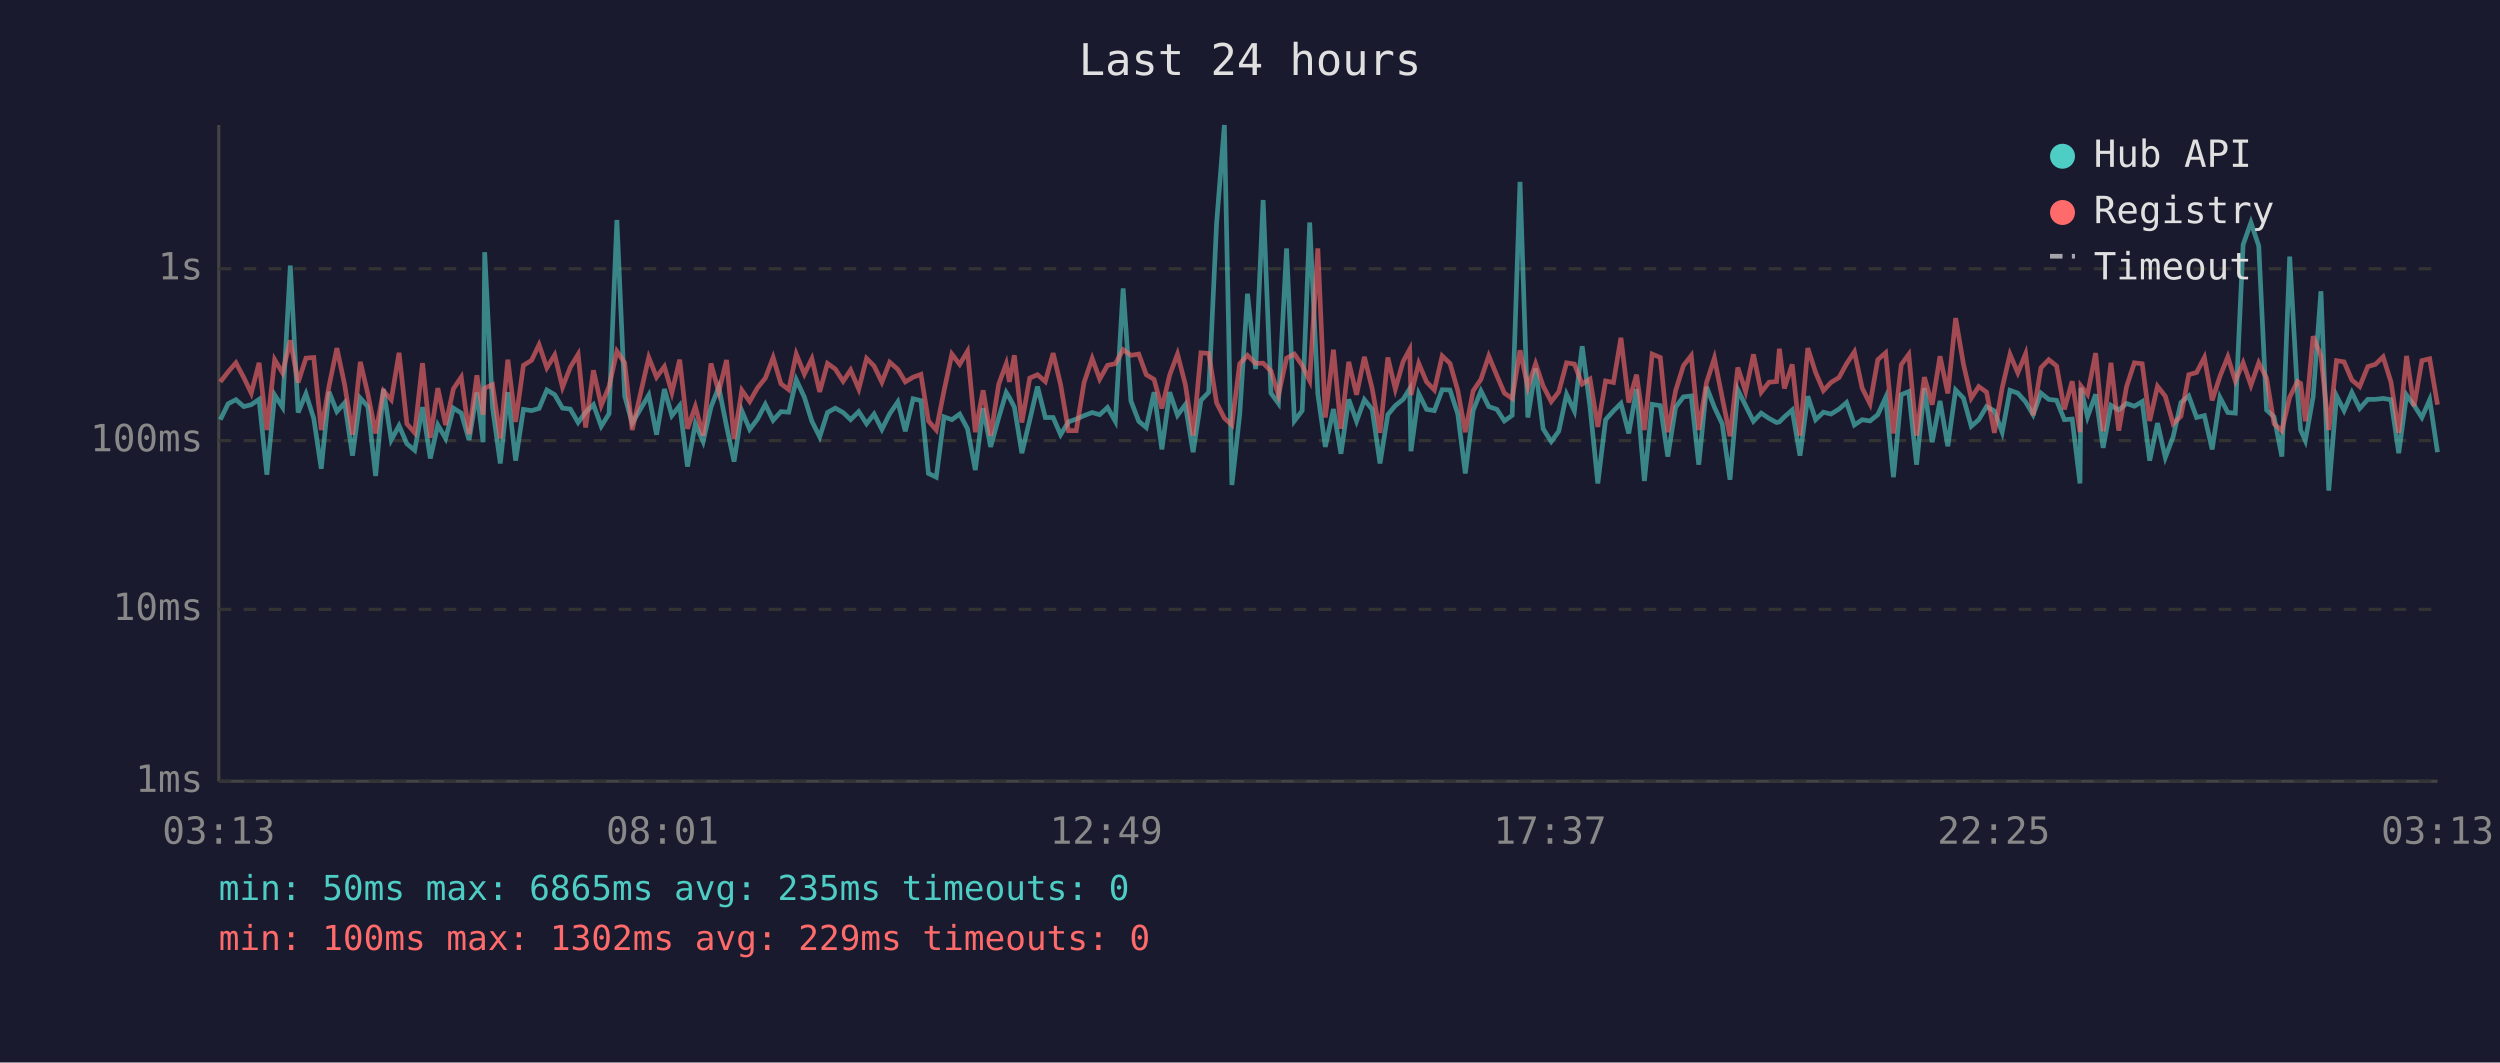
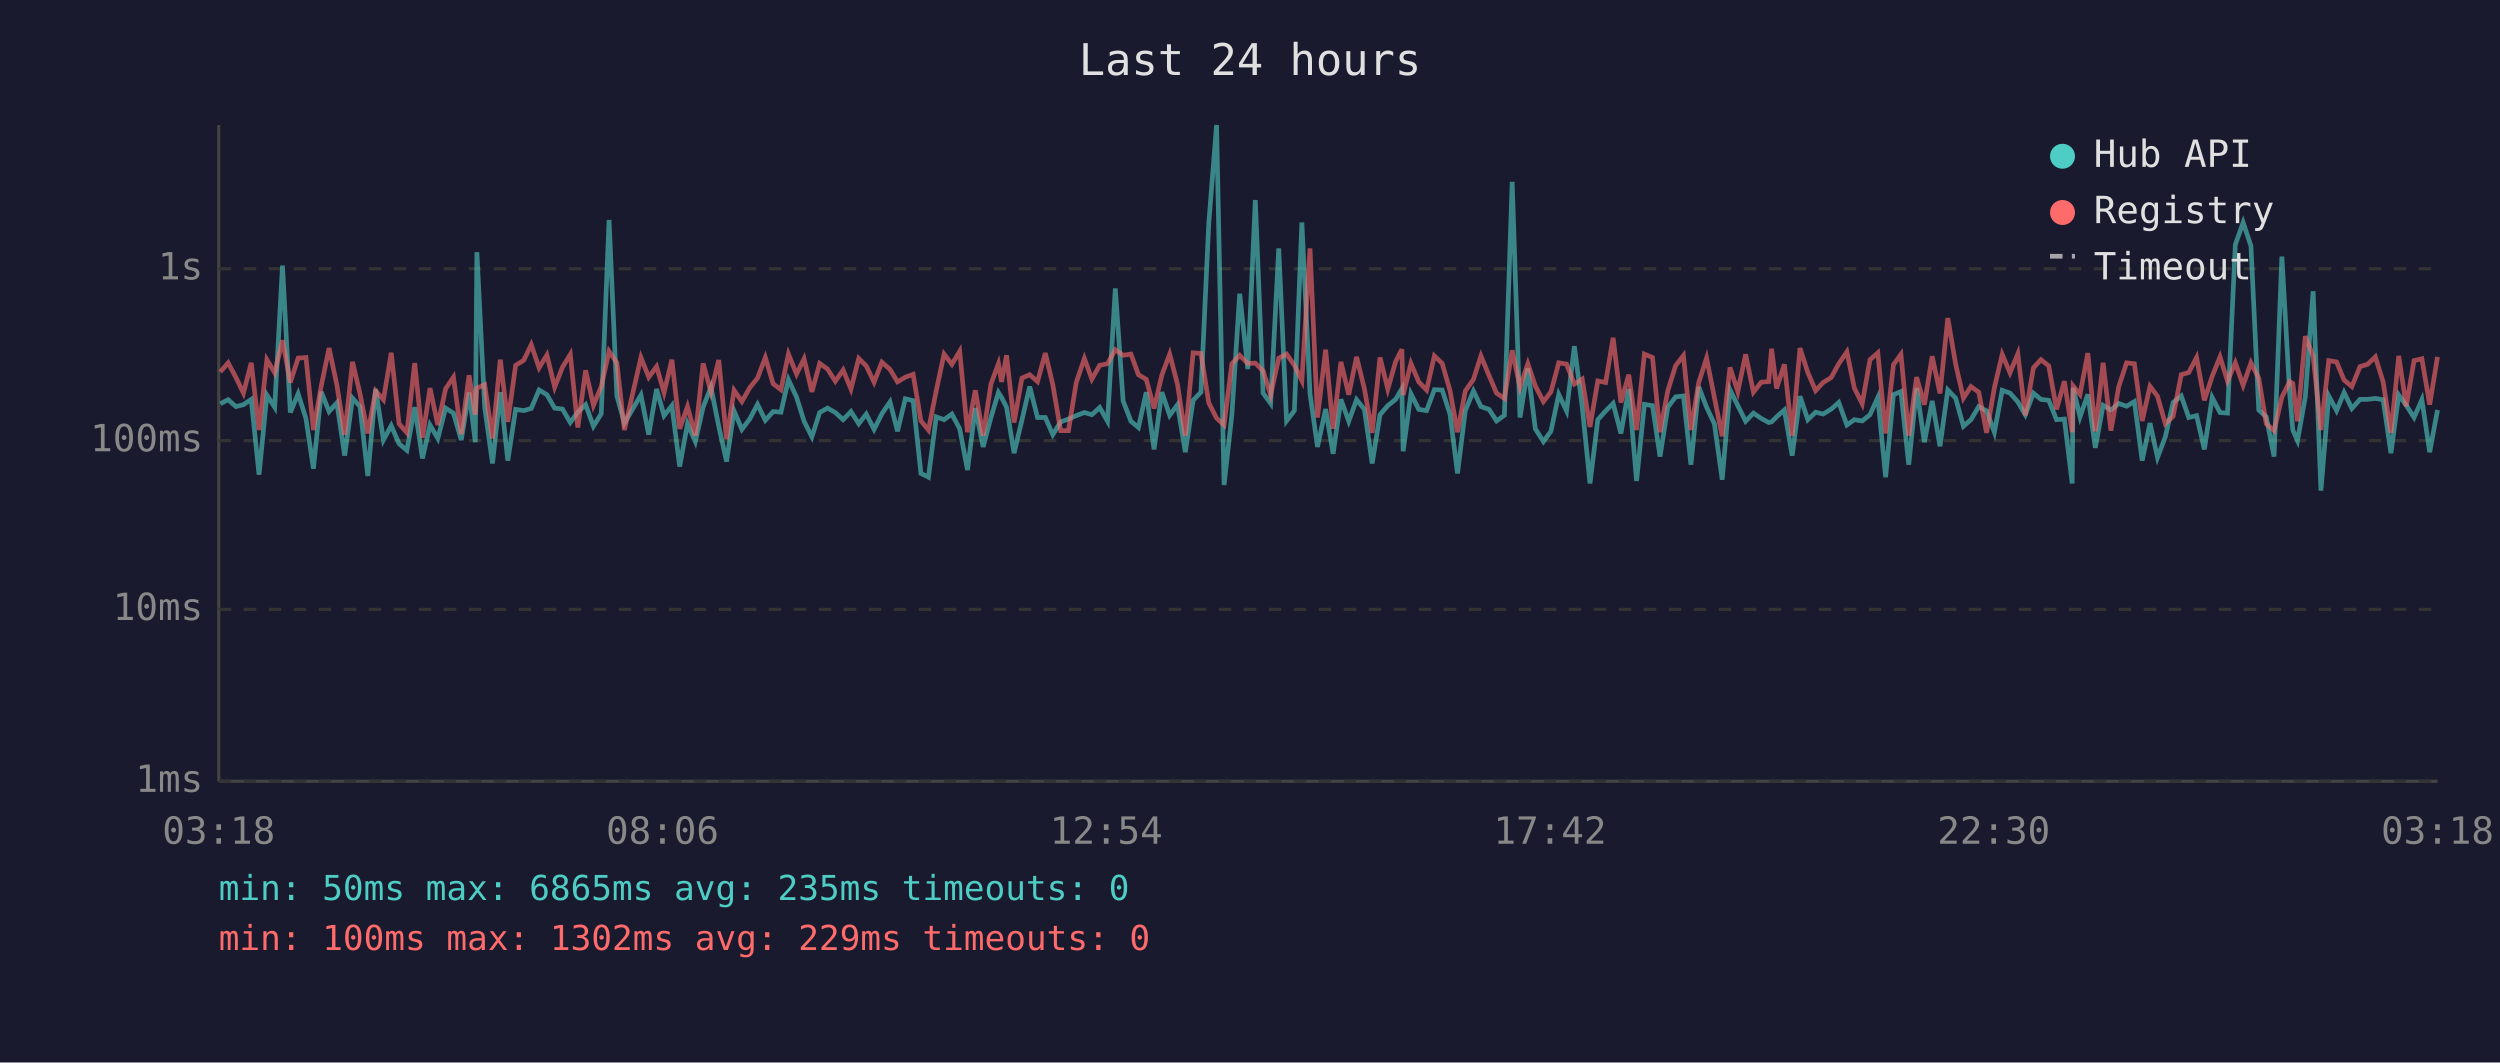
<svg xmlns="http://www.w3.org/2000/svg" viewBox="0 0 800 340" font-family="monospace" font-size="12">
  <rect width="800" height="340" fill="#1a1a2e" />
  <text x="400" y="24" fill="#e0e0e0" font-size="14" text-anchor="middle">Last 24 hours</text>
  <line x1="70" y1="40" x2="70" y2="250" stroke="#444" stroke-width="1" />
  <line x1="70" y1="250" x2="780" y2="250" stroke="#444" stroke-width="1" />
  <line x1="70" y1="250" x2="780" y2="250" stroke="#333" stroke-width="1" stroke-dasharray="4" />
  <text x="65" y="250" fill="#888" text-anchor="end" dominant-baseline="middle">1ms</text>
  <line x1="70" y1="195" x2="780" y2="195" stroke="#333" stroke-width="1" stroke-dasharray="4" />
  <text x="65" y="195" fill="#888" text-anchor="end" dominant-baseline="middle">10ms</text>
  <line x1="70" y1="141" x2="780" y2="141" stroke="#333" stroke-width="1" stroke-dasharray="4" />
  <text x="65" y="141" fill="#888" text-anchor="end" dominant-baseline="middle">100ms</text>
  <line x1="70" y1="86" x2="780" y2="86" stroke="#333" stroke-width="1" stroke-dasharray="4" />
  <text x="65" y="86" fill="#888" text-anchor="end" dominant-baseline="middle">1s</text>
-   <text x="70" y="270" fill="#888" text-anchor="middle">03:13</text>
-   <text x="212" y="270" fill="#888" text-anchor="middle">08:01</text>
-   <text x="354" y="270" fill="#888" text-anchor="middle">12:49</text>
-   <text x="496" y="270" fill="#888" text-anchor="middle">17:37</text>
-   <text x="638" y="270" fill="#888" text-anchor="middle">22:25</text>
-   <text x="780" y="270" fill="#888" text-anchor="middle">03:13</text>
-   <polyline points="70.5,134.3 73.0,129.2 75.5,127.9 78.0,130.1 80.4,129.5 82.9,127.8 85.4,151.9 87.9,126.4 90.4,130.3 92.9,85.0 95.4,132.0 97.9,126.0 100.4,133.9 102.8,150.0 105.3,125.4 107.8,131.7 110.3,128.9 112.8,145.8 115.3,127.4 117.7,130.1 120.2,152.3 122.7,124.5 125.2,140.8 127.7,136.2 130.2,142.0 132.7,144.1 135.2,130.3 137.7,146.7 140.1,136.0 142.6,140.3 145.1,130.6 147.6,132.2 150.1,140.8 152.6,125.6 154.6,141.5 155.1,80.7 157.6,130.3 160.1,148.3 162.5,125.5 165.0,147.4 167.5,131.0 170.1,131.4 172.5,130.7 175.0,124.8 177.5,126.3 180.0,130.6 182.5,130.9 185.0,135.2 187.4,131.9 189.9,129.5 192.4,136.4 194.9,132.4 197.4,70.4 199.9,126.7 202.3,135.4 207.6,126.4 210.1,139.1 212.6,124.5 215.0,133.0 217.5,129.8 220.0,149.3 222.5,135.6 225.0,141.3 227.5,130.3 230.0,123.9 232.5,136.4 234.9,147.7 237.4,131.5 239.9,137.4 242.4,134.1 244.9,129.4 247.4,134.5 249.9,131.7 252.4,131.9 254.8,121.5 257.4,127.1 259.8,134.8 262.3,139.8 264.8,132.0 267.3,130.6 269.8,132.0 272.2,134.3 274.8,131.7 277.3,135.6 279.7,132.5 282.2,137.4 284.7,132.4 287.3,128.6 289.7,138.0 292.2,127.6 294.7,128.2 297.1,151.5 299.6,152.7 302.1,133.4 304.6,134.3 307.1,132.5 309.6,137.2 312.1,150.4 314.6,130.6 317.0,143.0 319.6,133.6 322.0,125.6 323.0,127.2 324.6,130.3 327.0,145.0 329.5,134.5 332.0,123.7 334.5,133.6 337.0,133.6 339.4,139.1 341.9,135.0 344.4,134.1 346.9,133.0 349.5,132.0 351.9,132.7 354.4,130.4 356.9,134.8 359.4,92.3 361.9,128.3 364.4,134.8 366.8,136.8 369.3,125.5 371.8,143.8 374.3,125.5 376.8,132.9 379.3,129.5 381.8,144.7 384.3,128.1 386.8,125.5 389.3,71.6 391.8,40.0 394.2,155.2 396.7,132.7 399.2,94.0 401.8,118.1 404.2,64.0 406.7,125.8 409.1,129.1 411.7,79.5 414.2,134.7 416.7,131.4 419.1,71.2 421.7,126.0 424.1,143.0 426.7,130.9 429.1,145.2 431.6,127.8 434.1,134.8 436.6,127.9 439.1,131.0 441.6,148.3 444.1,132.7 446.5,129.8 449.0,127.8 451.1,124.4 451.5,144.4 454.0,126.0 456.5,131.0 459.0,131.4 461.5,124.7 464.0,124.8 466.5,132.5 468.9,151.5 471.4,131.4 473.9,125.1 476.4,130.1 479.0,131.0 481.4,134.7 483.9,132.9 486.4,58.2 488.9,133.6 491.4,117.9 493.8,137.2 496.4,141.3 498.8,138.0 501.3,126.2 503.8,131.5 506.3,110.8 508.8,130.1 511.3,154.7 513.8,134.3 516.3,131.5 518.7,129.1 521.2,138.7 523.7,124.5 526.2,153.9 528.7,129.4 531.3,129.8 533.7,146.1 536.2,130.3 538.7,127.0 541.2,126.7 543.6,148.7 546.1,123.8 548.6,130.3 551.1,135.6 553.6,153.5 556.1,124.7 558.6,129.8 561.1,134.8 563.6,132.2 566.1,133.9 568.5,135.2 569.4,135.0 571.0,133.4 573.5,131.2 576.0,145.8 578.5,126.8 581.0,134.3 583.5,131.9 585.9,132.5 588.5,130.9 590.9,128.8 593.4,136.0 595.9,134.3 598.4,134.7 600.9,132.7 603.4,127.2 605.9,152.7 608.4,126.3 610.8,125.3 613.3,148.7 615.8,124.2 618.3,141.5 620.8,128.3 623.3,142.8 625.8,124.8 628.3,127.4 630.8,136.4 633.2,134.3 635.7,130.1 638.2,131.5 640.7,138.3 643.2,124.9 645.7,125.8 648.2,128.6 650.6,132.7 653.1,125.8 655.6,127.8 658.1,128.1 660.6,134.3 663.1,134.1 665.6,154.7 665.9,124.1 668.0,133.4 670.6,126.2 673.0,143.3 675.5,129.7 678.0,131.2 680.5,129.1 683.0,130.0 685.5,128.5 687.9,147.4 690.4,135.4 692.9,146.4 695.4,139.8 697.9,128.8 700.4,126.7 702.9,133.6 705.4,133.0 707.9,143.8 710.4,127.2 712.9,132.0 715.3,132.2 717.8,78.3 720.3,71.2 722.8,78.7 725.3,131.2 727.7,133.4 730.2,146.1 732.7,82.1 735.2,125.9 736.2,137.6 737.7,141.0 740.2,127.0 742.7,93.2 745.2,157.0 747.7,126.7 750.1,131.4 752.6,125.6 755.1,130.7 757.7,127.8 760.1,127.8 762.6,127.5 765.1,127.9 767.6,145.0 770.1,126.4 772.5,129.7 775.0,133.6 777.5,127.9 780.0,144.7" fill="none" stroke="#4ecdc4" stroke-width="1.5" opacity="0.6" />
-   <polyline points="70.5,122.2 73.0,119.0 75.5,116.1 78.0,120.8 80.4,125.8 82.9,116.1 85.4,137.6 87.9,115.1 90.4,119.3 92.9,108.9 95.4,122.4 97.9,114.6 100.4,114.4 102.8,137.6 105.3,123.5 107.8,111.4 110.3,123.2 112.8,139.1 115.3,115.8 117.7,126.0 120.2,138.7 122.7,125.1 125.2,127.9 127.7,112.9 130.2,135.6 132.7,138.5 135.2,116.2 137.7,140.1 140.1,124.2 142.6,136.0 145.1,124.4 147.6,120.7 150.1,138.9 152.6,120.1 154.6,132.7 155.1,124.2 157.6,123.1 160.1,140.3 162.5,115.1 165.0,135.0 167.5,116.9 170.1,115.3 172.5,110.3 175.0,117.7 177.5,113.6 180.0,123.9 182.5,117.5 185.0,113.4 187.4,136.8 189.9,118.5 192.4,129.7 194.9,123.7 197.4,112.4 199.9,116.1 202.3,137.6 207.6,114.4 210.1,120.7 212.6,117.3 215.0,125.6 217.5,115.1 220.0,137.2 222.5,130.1 225.0,139.4 227.5,116.3 230.0,125.4 232.5,115.2 234.9,140.5 237.4,124.9 239.9,128.5 242.4,124.1 244.9,121.0 247.4,114.4 249.9,122.8 252.4,124.7 254.8,113.3 257.4,119.7 259.8,114.8 262.3,125.4 264.8,116.3 267.3,118.1 269.8,122.0 272.2,118.4 274.8,124.5 277.3,114.7 279.7,117.1 282.2,122.3 284.7,115.9 287.3,118.2 289.7,122.2 292.2,120.7 294.7,119.8 297.1,134.7 299.6,137.6 302.1,125.0 304.6,113.3 307.1,116.6 309.6,112.4 312.1,138.3 314.6,124.9 317.0,139.4 319.6,122.9 322.0,116.4 323.0,122.2 324.6,113.7 327.0,135.2 329.5,121.0 332.0,119.9 334.5,122.1 337.0,113.0 339.4,123.1 341.9,137.8 344.4,137.8 346.9,122.4 349.5,114.7 351.9,121.3 354.4,116.9 356.9,116.4 359.4,111.9 361.9,113.7 364.4,113.3 366.8,119.9 369.3,121.4 371.8,130.7 374.3,120.0 376.8,113.3 379.3,123.0 381.8,139.4 384.3,112.9 386.8,113.1 389.3,128.9 391.8,133.8 394.2,136.0 396.7,116.4 399.2,113.7 401.8,116.3 404.2,116.2 406.7,118.7 409.1,126.4 411.7,114.6 414.2,113.3 416.7,116.9 419.1,121.8 421.7,79.5 424.1,133.6 426.7,111.9 429.1,137.2 431.6,115.8 434.1,126.3 436.6,114.2 439.1,124.4 441.6,138.5 444.1,114.4 446.5,124.5 449.0,115.7 451.1,111.8 451.5,126.4 454.0,116.3 456.5,122.2 459.0,124.8 461.5,113.9 464.0,116.3 466.5,125.0 468.9,138.3 471.4,125.1 473.9,121.4 476.4,113.9 479.0,120.2 481.4,125.8 483.9,127.5 486.4,112.1 488.9,123.9 491.4,116.4 493.8,123.5 496.4,128.5 498.8,125.4 501.3,116.1 503.8,116.5 506.3,122.9 508.8,121.3 511.3,136.6 513.8,121.9 516.3,122.4 518.7,108.1 521.2,128.8 523.7,119.9 526.2,137.6 528.7,113.3 531.3,114.4 533.7,138.3 536.2,125.0 538.7,117.0 541.2,113.8 543.6,137.6 546.1,122.4 548.6,114.6 551.1,127.2 553.6,139.6 556.1,117.6 558.6,125.3 561.1,113.4 563.6,125.5 566.1,122.3 568.5,122.1 569.4,111.6 571.0,124.3 573.5,116.6 576.0,139.4 578.5,111.4 581.0,119.2 583.5,125.0 585.9,122.4 588.5,120.8 590.9,116.4 593.4,112.6 595.9,124.2 598.4,129.2 600.9,115.1 603.4,112.9 605.9,138.7 608.4,116.7 610.8,113.4 613.3,139.4 615.8,120.7 618.3,129.5 620.8,114.0 623.3,125.9 625.8,101.8 628.3,116.5 630.8,127.4 633.2,123.7 635.7,125.5 638.2,138.5 640.7,124.1 643.2,113.4 645.7,119.3 648.2,113.2 650.6,132.9 653.1,117.7 655.6,115.1 658.1,117.1 660.6,131.0 663.1,122.0 665.6,138.3 665.9,123.5 668.0,126.2 670.6,113.0 673.0,138.0 675.5,116.1 678.0,137.8 680.5,123.7 683.0,116.1 685.5,116.4 687.9,134.7 690.4,123.6 692.9,126.8 695.4,135.6 697.9,133.2 700.4,119.9 702.9,119.2 705.4,114.4 707.9,128.1 710.4,120.4 712.9,114.2 715.3,121.9 717.8,116.1 720.3,123.3 722.8,116.1 725.3,121.0 727.7,135.6 730.2,137.8 732.7,127.1 735.2,122.1 736.2,122.7 737.7,134.8 740.2,107.6 742.7,113.9 745.2,137.6 747.7,115.4 750.1,115.8 752.6,121.6 755.1,123.7 757.7,117.3 760.1,116.6 762.6,114.2 765.1,122.2 767.6,138.5 770.1,113.9 772.5,130.0 775.0,115.4 777.5,114.8 780.0,129.5" fill="none" stroke="#ff6b6b" stroke-width="1.5" opacity="0.6" />
+   <text x="70" y="270" fill="#888" text-anchor="middle">03:18</text>
+   <text x="212" y="270" fill="#888" text-anchor="middle">08:06</text>
+   <text x="354" y="270" fill="#888" text-anchor="middle">12:54</text>
+   <text x="496" y="270" fill="#888" text-anchor="middle">17:42</text>
+   <text x="638" y="270" fill="#888" text-anchor="middle">22:30</text>
+   <text x="780" y="270" fill="#888" text-anchor="middle">03:18</text>
+   <polyline points="70.5,129.2 73.0,127.9 75.5,130.1 77.9,129.5 80.4,127.8 82.9,151.9 85.4,126.4 87.9,130.3 90.4,85.0 92.9,132.0 95.4,126.0 97.9,133.9 100.3,150.0 102.8,125.4 105.3,131.7 107.8,128.9 110.3,145.8 112.8,127.4 115.2,130.1 117.7,152.3 120.2,124.5 122.7,140.8 125.2,136.2 127.7,142.0 130.2,144.1 132.7,130.3 135.2,146.7 137.6,136.0 140.1,140.3 142.6,130.6 145.1,132.2 147.6,140.8 150.1,125.6 152.1,141.5 152.6,80.7 155.1,130.3 157.6,148.3 160.1,125.5 162.5,147.4 165.0,131.0 167.6,131.4 170.0,130.7 172.5,124.8 175.0,126.3 177.5,130.6 180.0,130.9 182.5,135.2 184.9,131.9 187.4,129.5 189.9,136.4 192.4,132.4 194.9,70.4 197.4,126.7 199.8,135.4 205.1,126.4 207.6,139.1 210.1,124.5 212.5,133.0 215.0,129.8 217.5,149.3 220.0,135.6 222.5,141.3 225.0,130.3 227.5,123.9 230.0,136.4 232.5,147.7 234.9,131.5 237.4,137.4 239.9,134.1 242.4,129.4 244.9,134.5 247.4,131.7 249.9,131.9 252.3,121.5 254.9,127.1 257.3,134.8 259.8,139.8 262.3,132.0 264.8,130.6 267.3,132.0 269.8,134.3 272.3,131.7 274.8,135.6 277.2,132.5 279.7,137.4 282.2,132.4 284.8,128.6 287.2,138.0 289.7,127.6 292.2,128.2 294.7,151.5 297.1,152.7 299.6,133.4 302.1,134.3 304.6,132.5 307.1,137.2 309.6,150.4 312.1,130.6 314.6,143.0 317.1,133.6 319.5,125.6 320.5,127.2 322.1,130.3 324.5,145.0 327.0,134.5 329.5,123.7 332.0,133.6 334.5,133.6 336.9,139.1 339.4,135.0 341.9,134.1 344.4,133.0 347.0,132.0 349.4,132.7 351.9,130.4 354.4,134.8 356.9,92.3 359.4,128.3 361.9,134.8 364.3,136.8 366.8,125.5 369.3,143.8 371.8,125.5 374.3,132.9 376.8,129.5 379.3,144.7 381.8,128.1 384.3,125.5 386.8,71.6 389.3,40.0 391.7,155.2 394.2,132.7 396.7,94.0 399.3,118.1 401.7,64.0 404.2,125.8 406.6,129.1 409.2,79.5 411.7,134.7 414.2,131.4 416.6,71.2 419.2,126.0 421.6,143.0 424.2,130.9 426.6,145.2 429.1,127.8 431.6,134.8 434.1,127.9 436.6,131.0 439.1,148.3 441.6,132.7 444.1,129.8 446.6,127.8 448.6,124.4 449.0,144.4 451.5,126.0 454.0,131.0 456.5,131.4 459.0,124.7 461.5,124.8 464.0,132.5 466.4,151.5 468.9,131.4 471.5,125.1 473.9,130.1 476.5,131.0 478.9,134.7 481.4,132.9 483.9,58.2 486.4,133.6 488.9,117.9 491.3,137.2 493.9,141.3 496.3,138.0 498.8,126.2 501.3,131.5 503.8,110.8 506.3,130.1 508.8,154.7 511.3,134.3 513.8,131.5 516.2,129.1 518.7,138.7 521.2,124.5 523.7,153.9 526.2,129.4 528.8,129.8 531.2,146.1 533.7,130.3 536.2,127.0 538.7,126.7 541.1,148.7 543.6,123.8 546.1,130.3 548.6,135.6 551.1,153.5 553.6,124.7 556.1,129.8 558.6,134.8 561.1,132.2 563.6,133.9 566.0,135.2 566.9,135.0 568.5,133.4 571.0,131.2 573.5,145.8 576.0,126.8 578.5,134.3 581.0,131.9 583.4,132.5 586.0,130.9 588.4,128.8 591.0,136.0 593.4,134.3 595.9,134.7 598.4,132.7 600.9,127.2 603.4,152.7 605.9,126.3 608.3,125.3 610.8,148.7 613.3,124.2 615.8,141.5 618.3,128.3 620.8,142.8 623.3,124.8 625.8,127.4 628.3,136.4 630.7,134.3 633.2,130.1 635.7,131.5 638.2,138.3 640.7,124.9 643.2,125.8 645.7,128.6 648.1,132.7 650.7,125.8 653.1,127.8 655.6,128.1 658.1,134.3 660.6,134.1 663.1,154.7 663.4,124.1 665.6,133.4 668.1,126.2 670.5,143.3 673.0,129.7 675.5,131.2 678.0,129.1 680.5,130.0 683.0,128.5 685.5,147.4 688.0,135.4 690.4,146.4 692.9,139.8 695.4,128.8 698.0,126.7 700.4,133.6 702.9,133.0 705.4,143.8 707.9,127.2 710.4,132.0 712.8,132.2 715.3,78.3 717.8,71.2 720.3,78.7 722.8,131.2 725.2,133.4 727.7,146.1 730.2,82.1 732.7,125.9 733.7,137.6 735.2,141.0 737.7,127.0 740.2,93.2 742.7,157.0 745.2,126.7 747.7,131.4 750.1,125.6 752.6,130.7 755.2,127.8 757.6,127.8 760.1,127.5 762.6,127.9 765.1,145.0 767.6,126.4 770.0,129.7 772.5,133.6 775.0,127.9 777.5,144.7 780.0,131.2" fill="none" stroke="#4ecdc4" stroke-width="1.5" opacity="0.6" />
+   <polyline points="70.5,119.0 73.0,116.1 75.5,120.8 77.9,125.8 80.4,116.1 82.9,137.6 85.4,115.1 87.9,119.3 90.4,108.9 92.9,122.4 95.4,114.6 97.9,114.4 100.3,137.6 102.8,123.5 105.3,111.4 107.8,123.2 110.3,139.1 112.8,115.8 115.2,126.0 117.7,138.7 120.2,125.1 122.7,127.9 125.2,112.9 127.7,135.6 130.2,138.5 132.7,116.2 135.2,140.1 137.6,124.2 140.1,136.0 142.6,124.4 145.1,120.7 147.6,138.9 150.1,120.1 152.1,132.7 152.6,124.2 155.1,123.1 157.6,140.3 160.1,115.1 162.5,135.0 165.0,116.9 167.6,115.3 170.0,110.3 172.5,117.7 175.0,113.6 177.5,123.9 180.0,117.5 182.5,113.4 184.9,136.8 187.4,118.5 189.9,129.7 192.4,123.7 194.9,112.4 197.4,116.1 199.8,137.6 205.1,114.4 207.6,120.7 210.1,117.3 212.5,125.6 215.0,115.1 217.5,137.2 220.0,130.1 222.5,139.4 225.0,116.3 227.5,125.4 230.0,115.2 232.5,140.5 234.9,124.9 237.4,128.5 239.9,124.1 242.4,121.0 244.9,114.4 247.4,122.8 249.9,124.7 252.3,113.3 254.9,119.7 257.3,114.8 259.8,125.4 262.3,116.3 264.8,118.1 267.3,122.0 269.8,118.4 272.3,124.5 274.8,114.7 277.2,117.1 279.7,122.3 282.2,115.9 284.8,118.2 287.2,122.2 289.7,120.7 292.2,119.8 294.7,134.7 297.1,137.6 299.6,125.0 302.1,113.3 304.6,116.6 307.1,112.4 309.6,138.3 312.1,124.9 314.6,139.4 317.1,122.9 319.5,116.4 320.5,122.2 322.1,113.7 324.5,135.2 327.0,121.0 329.5,119.9 332.0,122.1 334.5,113.0 336.9,123.1 339.4,137.8 341.9,137.8 344.4,122.4 347.0,114.7 349.4,121.3 351.9,116.9 354.4,116.4 356.9,111.9 359.4,113.7 361.9,113.3 364.3,119.9 366.8,121.4 369.3,130.7 371.8,120.0 374.3,113.3 376.8,123.0 379.3,139.4 381.8,112.9 384.3,113.1 386.8,128.9 389.3,133.8 391.7,136.0 394.2,116.4 396.7,113.7 399.3,116.3 401.7,116.2 404.2,118.7 406.6,126.4 409.2,114.6 411.7,113.3 414.2,116.9 416.6,121.8 419.2,79.5 421.6,133.6 424.2,111.9 426.6,137.2 429.1,115.8 431.6,126.3 434.1,114.2 436.6,124.4 439.1,138.5 441.6,114.4 444.1,124.5 446.6,115.7 448.6,111.8 449.0,126.4 451.5,116.3 454.0,122.2 456.5,124.8 459.0,113.9 461.5,116.3 464.0,125.0 466.4,138.3 468.9,125.1 471.5,121.4 473.9,113.9 476.5,120.2 478.9,125.8 481.4,127.5 483.9,112.1 486.4,123.9 488.9,116.4 491.3,123.5 493.9,128.5 496.3,125.4 498.8,116.1 501.3,116.5 503.8,122.9 506.3,121.3 508.8,136.6 511.3,121.9 513.8,122.4 516.2,108.1 518.7,128.8 521.2,119.9 523.7,137.6 526.2,113.3 528.8,114.4 531.2,138.3 533.7,125.0 536.2,117.0 538.7,113.8 541.1,137.6 543.6,122.4 546.1,114.6 548.6,127.2 551.1,139.6 553.6,117.6 556.1,125.3 558.6,113.4 561.1,125.5 563.6,122.3 566.0,122.1 566.9,111.6 568.5,124.3 571.0,116.6 573.5,139.4 576.0,111.4 578.5,119.2 581.0,125.0 583.4,122.4 586.0,120.8 588.4,116.4 591.0,112.6 593.4,124.2 595.9,129.2 598.4,115.1 600.9,112.9 603.4,138.7 605.9,116.7 608.3,113.4 610.8,139.4 613.3,120.7 615.8,129.5 618.3,114.0 620.8,125.9 623.3,101.8 625.8,116.5 628.3,127.4 630.7,123.7 633.2,125.5 635.7,138.5 638.2,124.1 640.7,113.4 643.2,119.3 645.7,113.2 648.1,132.9 650.7,117.7 653.1,115.1 655.6,117.1 658.1,131.0 660.6,122.0 663.1,138.3 663.4,123.5 665.6,126.2 668.1,113.0 670.5,138.0 673.0,116.1 675.5,137.8 678.0,123.7 680.5,116.1 683.0,116.4 685.5,134.7 688.0,123.6 690.4,126.8 692.9,135.6 695.4,133.2 698.0,119.9 700.4,119.2 702.9,114.4 705.4,128.1 707.9,120.4 710.4,114.2 712.8,121.9 715.3,116.1 717.8,123.3 720.3,116.1 722.8,121.0 725.2,135.6 727.7,137.8 730.2,127.1 732.7,122.1 733.7,122.7 735.2,134.8 737.7,107.6 740.2,113.9 742.7,137.6 745.2,115.4 747.7,115.8 750.1,121.6 752.6,123.7 755.2,117.3 757.6,116.6 760.1,114.2 762.6,122.2 765.1,138.5 767.6,113.9 770.0,130.0 772.5,115.4 775.0,114.8 777.5,129.5 780.0,114.2" fill="none" stroke="#ff6b6b" stroke-width="1.5" opacity="0.6" />
  <circle cx="660" cy="50" r="4" fill="#4ecdc4" />
  <text x="670" y="50" fill="#e0e0e0" dominant-baseline="middle">Hub API</text>
  <circle cx="660" cy="68" r="4" fill="#ff6b6b" />
  <text x="670" y="68" fill="#e0e0e0" dominant-baseline="middle">Registry</text>
  <line x1="656" y1="82" x2="664" y2="82" stroke="#e0e0e0" stroke-width="1.5" stroke-dasharray="4,3" opacity="0.7" />
  <text x="670" y="86" fill="#e0e0e0" dominant-baseline="middle">Timeout</text>
  <text x="70" y="288" fill="#4ecdc4" font-size="11">min: 50ms  max: 6865ms  avg: 235ms  timeouts: 0</text>
  <text x="70" y="304" fill="#ff6b6b" font-size="11">min: 100ms  max: 1302ms  avg: 229ms  timeouts: 0</text>
</svg>
